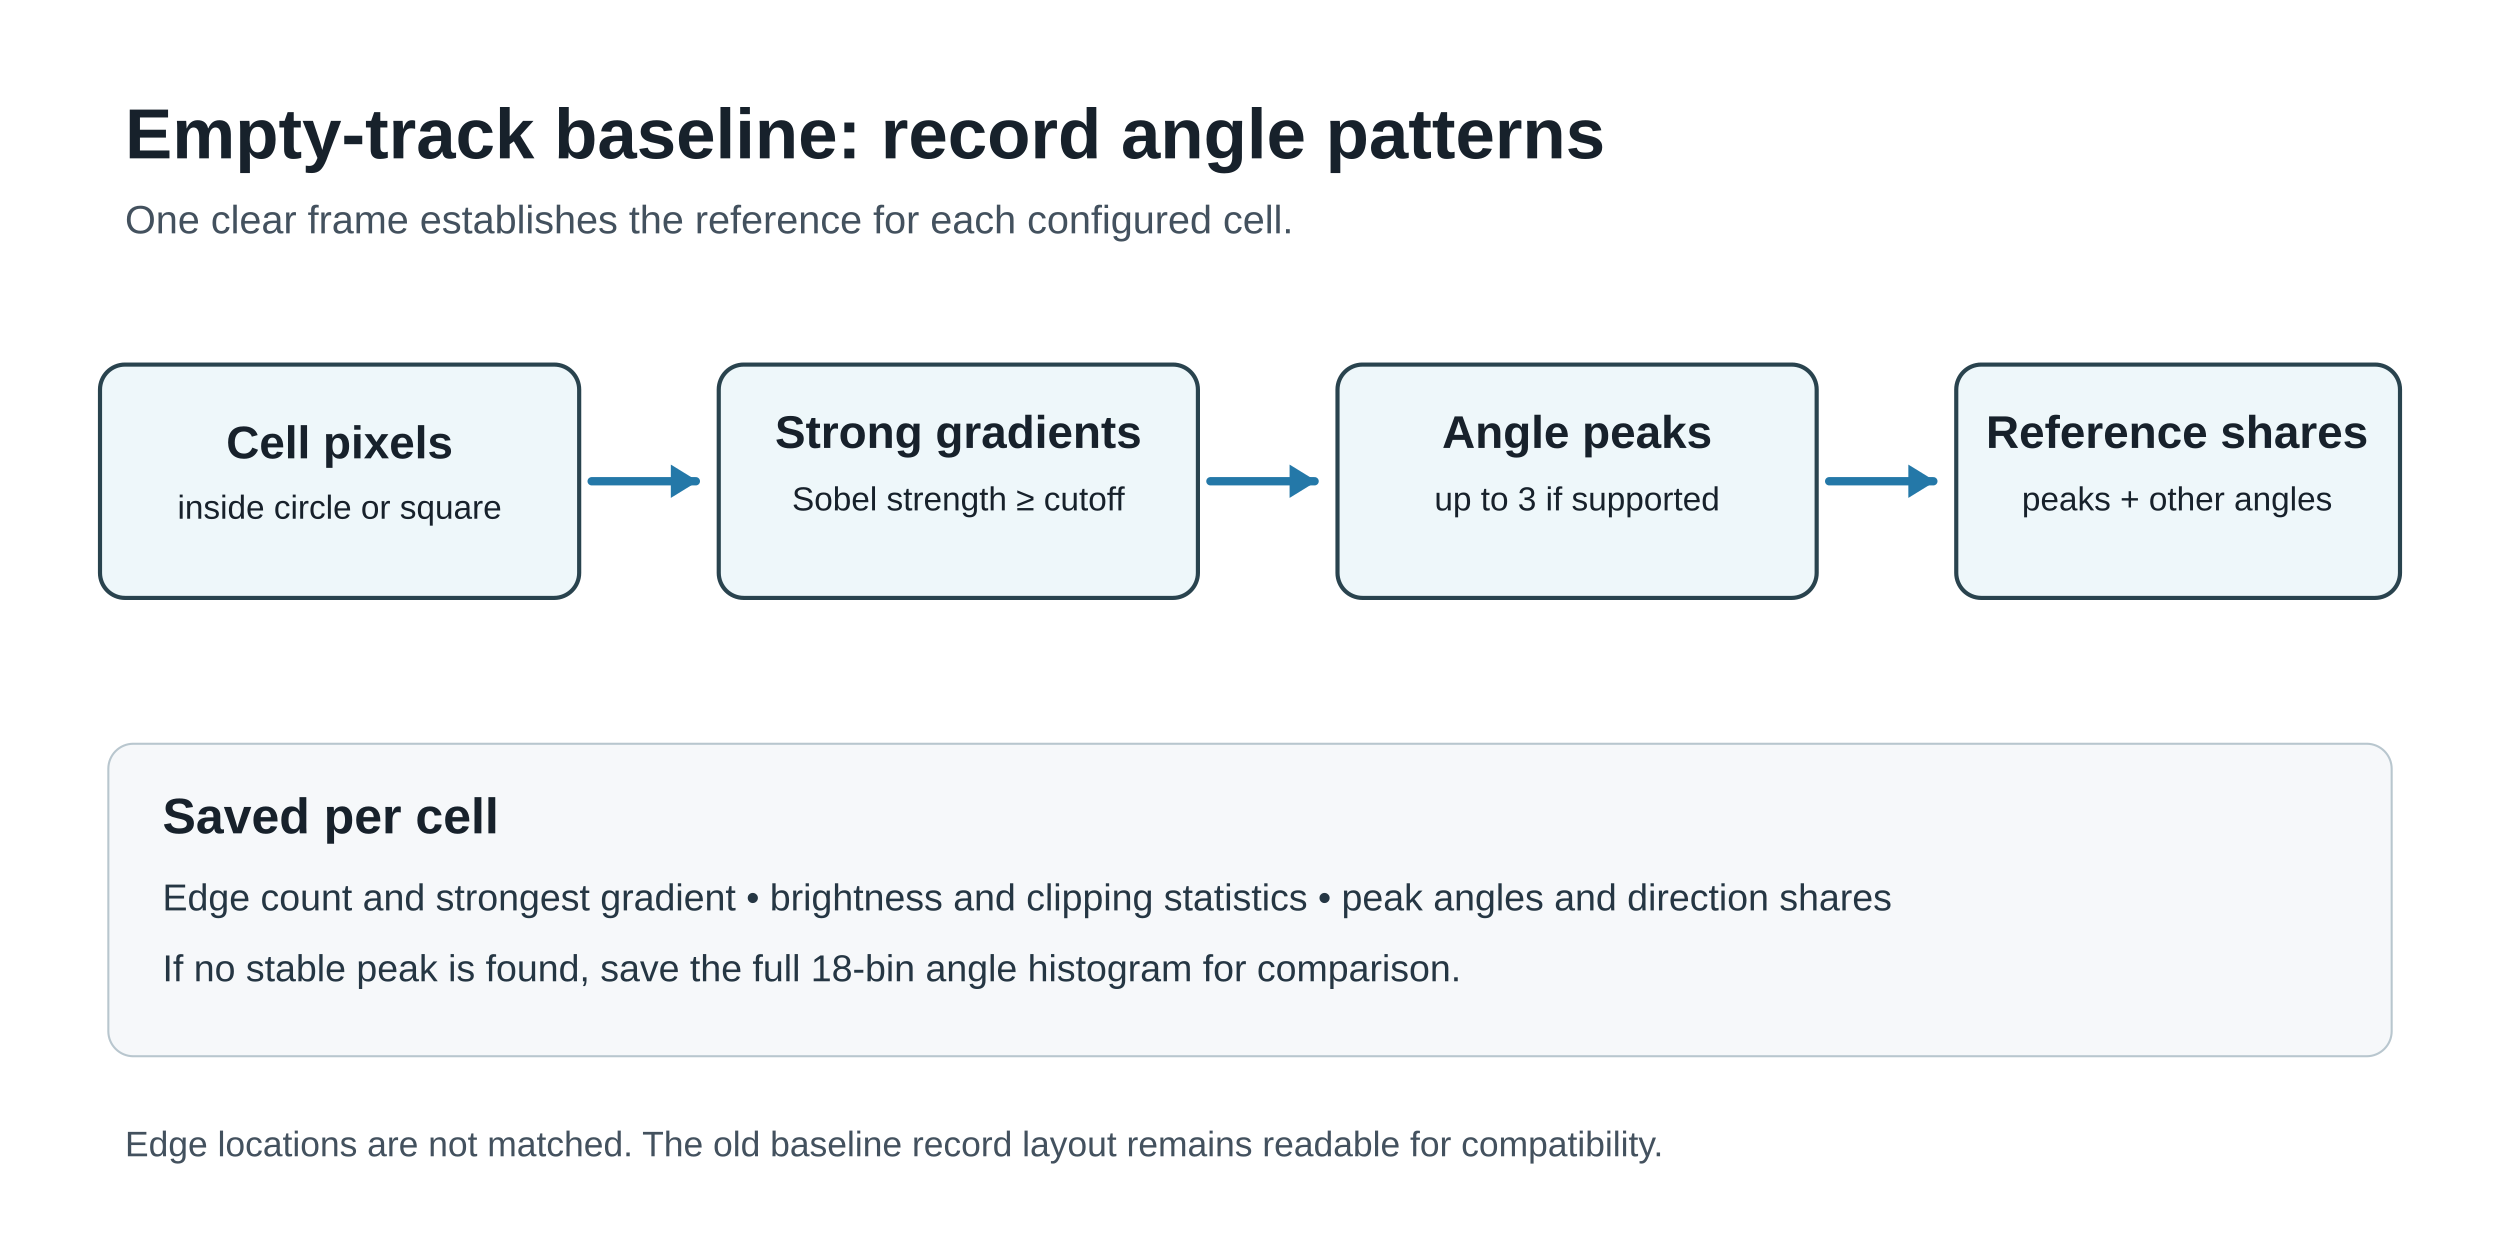
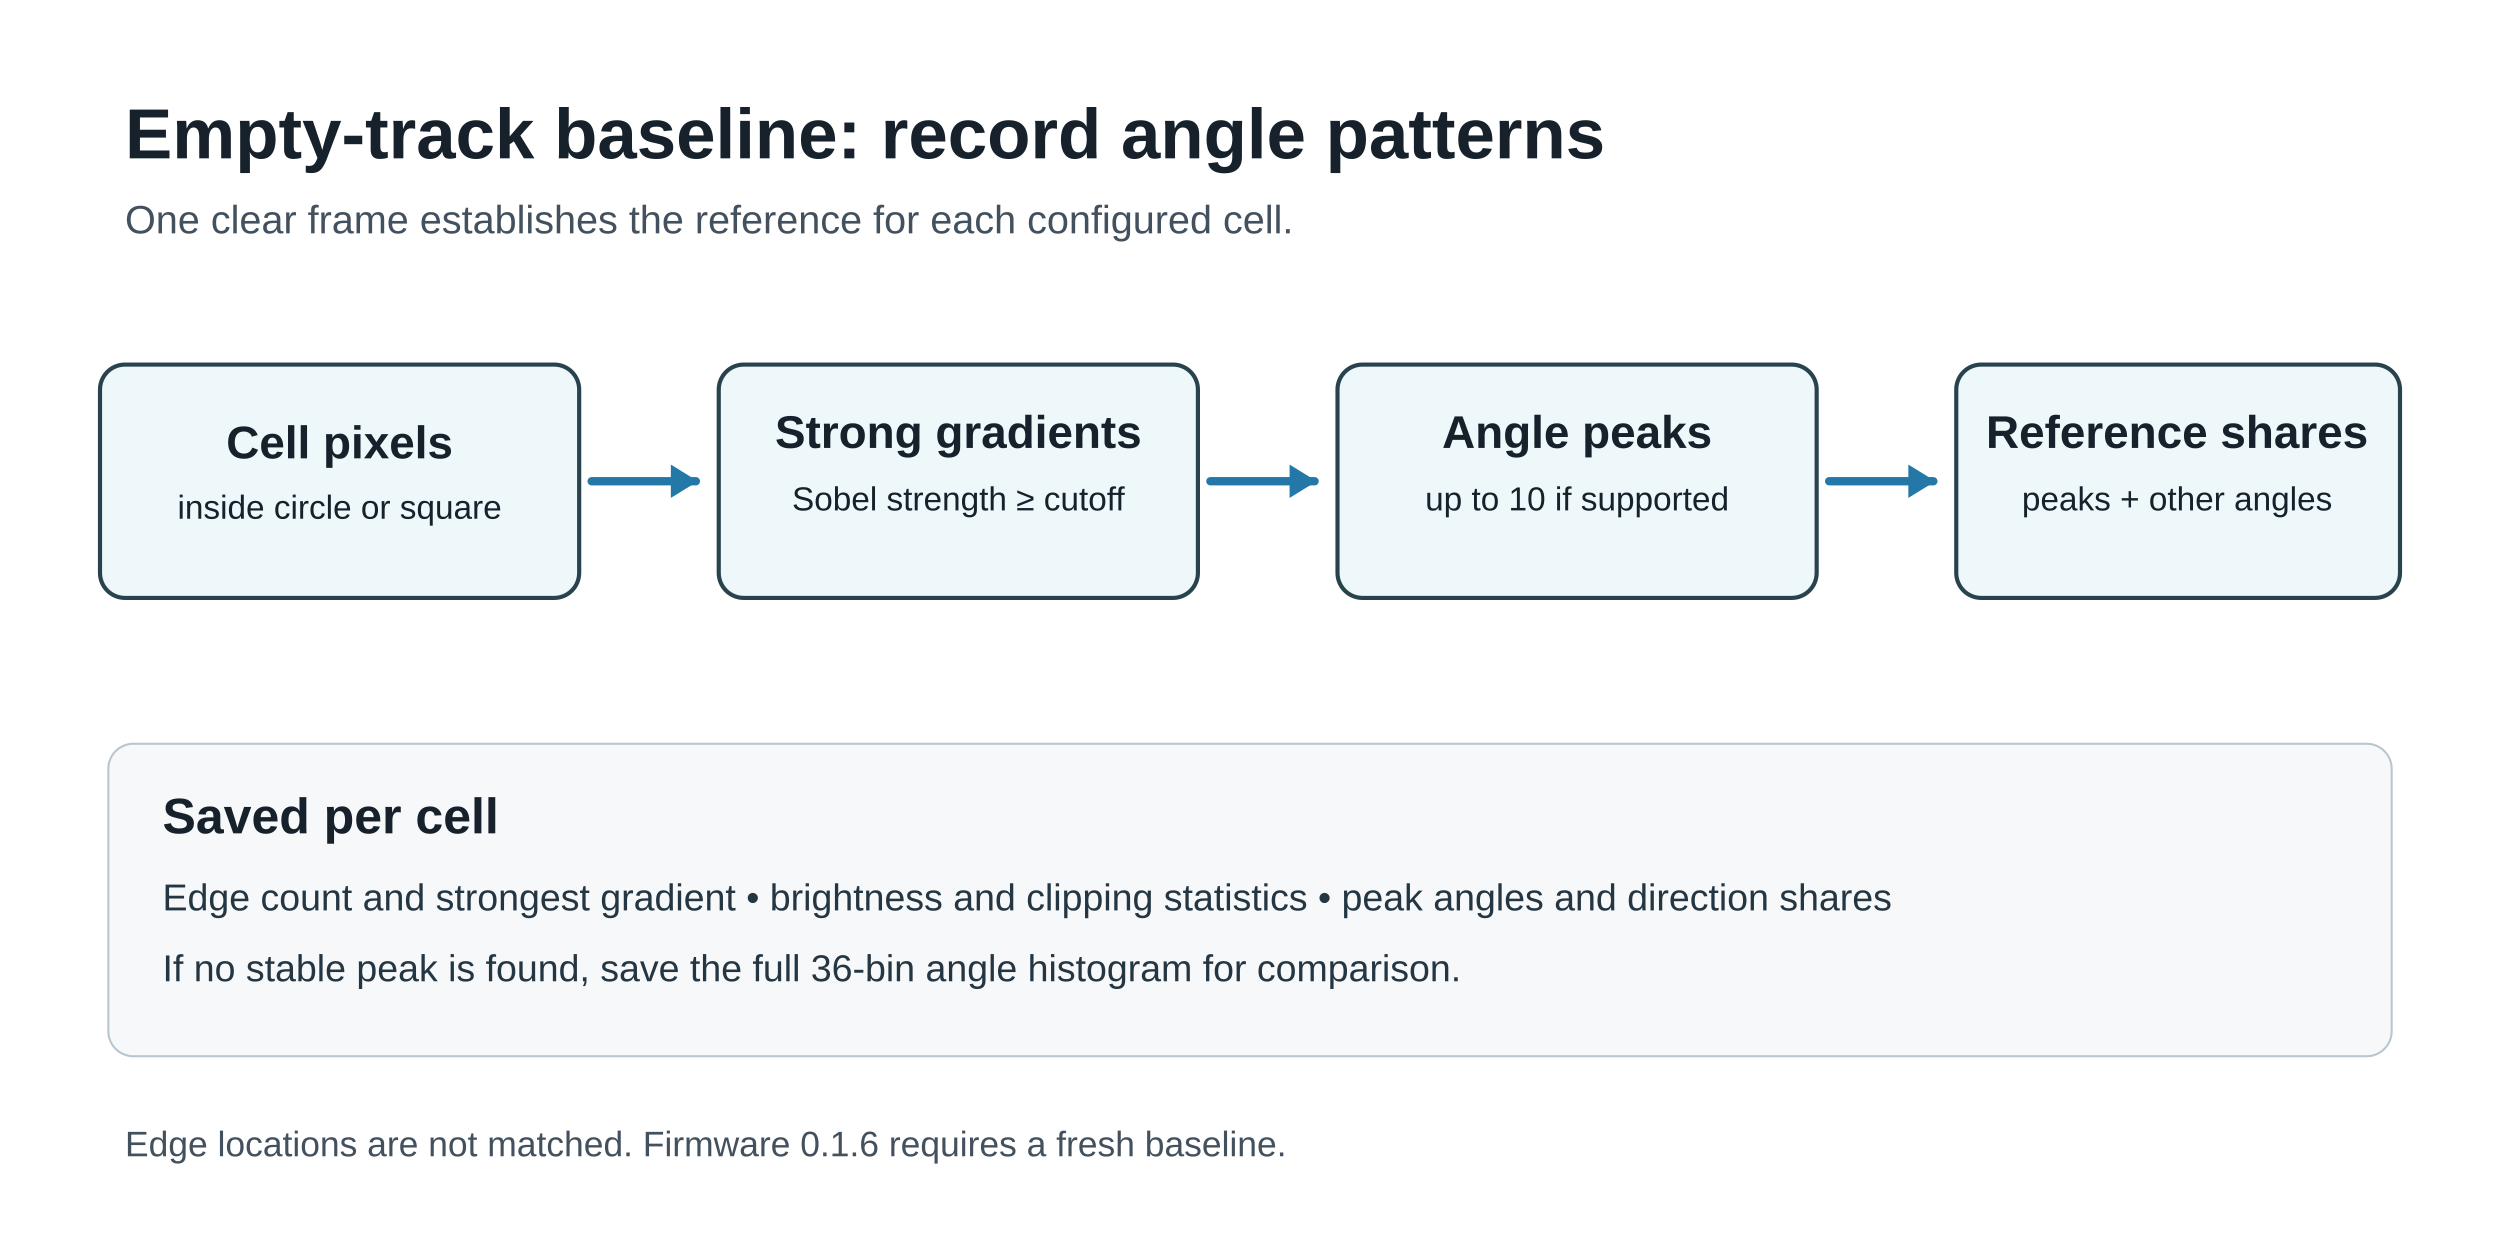
<svg xmlns="http://www.w3.org/2000/svg" width="1200" height="600" viewBox="0 0 1200 600" role="img" aria-labelledby="title desc">
  <rect width="1200" height="600" fill="#ffffff" />
  <text x="60" y="76" font-family="Arial,sans-serif" font-size="34" font-weight="700" fill="#17212b">Empty-track baseline: record angle patterns</text>
  <text x="60" y="112" font-family="Arial,sans-serif" font-size="19" fill="#43515e">One clear frame establishes the reference for each configured cell.</text>
  <g font-family="Arial,sans-serif" text-anchor="middle" fill="#17212b">
    <rect x="48" y="175" width="230" height="112" rx="12" fill="#eef7fa" stroke="#29434e" stroke-width="2" />
    <text x="163" y="220" font-size="22" font-weight="700">Cell pixels</text>
    <text x="163" y="249" font-size="16">inside circle or square</text>
    <rect x="345" y="175" width="230" height="112" rx="12" fill="#eef7fa" stroke="#29434e" stroke-width="2" />
    <text x="460" y="215" font-size="22" font-weight="700">Strong gradients</text>
    <text x="460" y="245" font-size="16">Sobel strength ≥ cutoff</text>
    <rect x="642" y="175" width="230" height="112" rx="12" fill="#eef7fa" stroke="#29434e" stroke-width="2" />
    <text x="757" y="215" font-size="22" font-weight="700">Angle peaks</text>
-     <text x="757" y="245" font-size="16">up to 3 if supported</text>
+     <text x="757" y="245" font-size="16">up to 10 if supported</text>
    <rect x="939" y="175" width="213" height="112" rx="12" fill="#eef7fa" stroke="#29434e" stroke-width="2" />
    <text x="1045" y="215" font-size="22" font-weight="700">Reference shares</text>
    <text x="1045" y="245" font-size="16">peaks + other angles</text>
  </g>
  <g stroke="#2478a8" stroke-width="4" fill="none" stroke-linecap="round">
    <path d="M284 231h50" />
    <path d="M581 231h50" />
    <path d="M878 231h50" />
  </g>
  <g fill="#2478a8">
    <path d="M335 231l-13-8v16z" />
    <path d="M632 231l-13-8v16z" />
    <path d="M929 231l-13-8v16z" />
  </g>
  <rect x="52" y="357" width="1096" height="150" rx="12" fill="#f6f8fa" stroke="#b8c6ce" />
  <text x="78" y="400" font-family="Arial,sans-serif" font-size="24" font-weight="700" fill="#17212b">Saved per cell</text>
  <text x="78" y="437" font-family="Arial,sans-serif" font-size="18" fill="#253643">Edge count and strongest gradient • brightness and clipping statistics • peak angles and direction shares</text>
-   <text x="78" y="471" font-family="Arial,sans-serif" font-size="18" fill="#253643">If no stable peak is found, save the full 18-bin angle histogram for comparison.</text>
-   <text x="60" y="555" font-family="Arial,sans-serif" font-size="17" fill="#43515e">Edge locations are not matched. The old baseline record layout remains readable for compatibility.</text>
+   <text x="78" y="471" font-family="Arial,sans-serif" font-size="18" fill="#253643">If no stable peak is found, save the full 36-bin angle histogram for comparison.</text>
+   <text x="60" y="555" font-family="Arial,sans-serif" font-size="17" fill="#43515e">Edge locations are not matched. Firmware 0.1.6 requires a fresh baseline.</text>
</svg>
